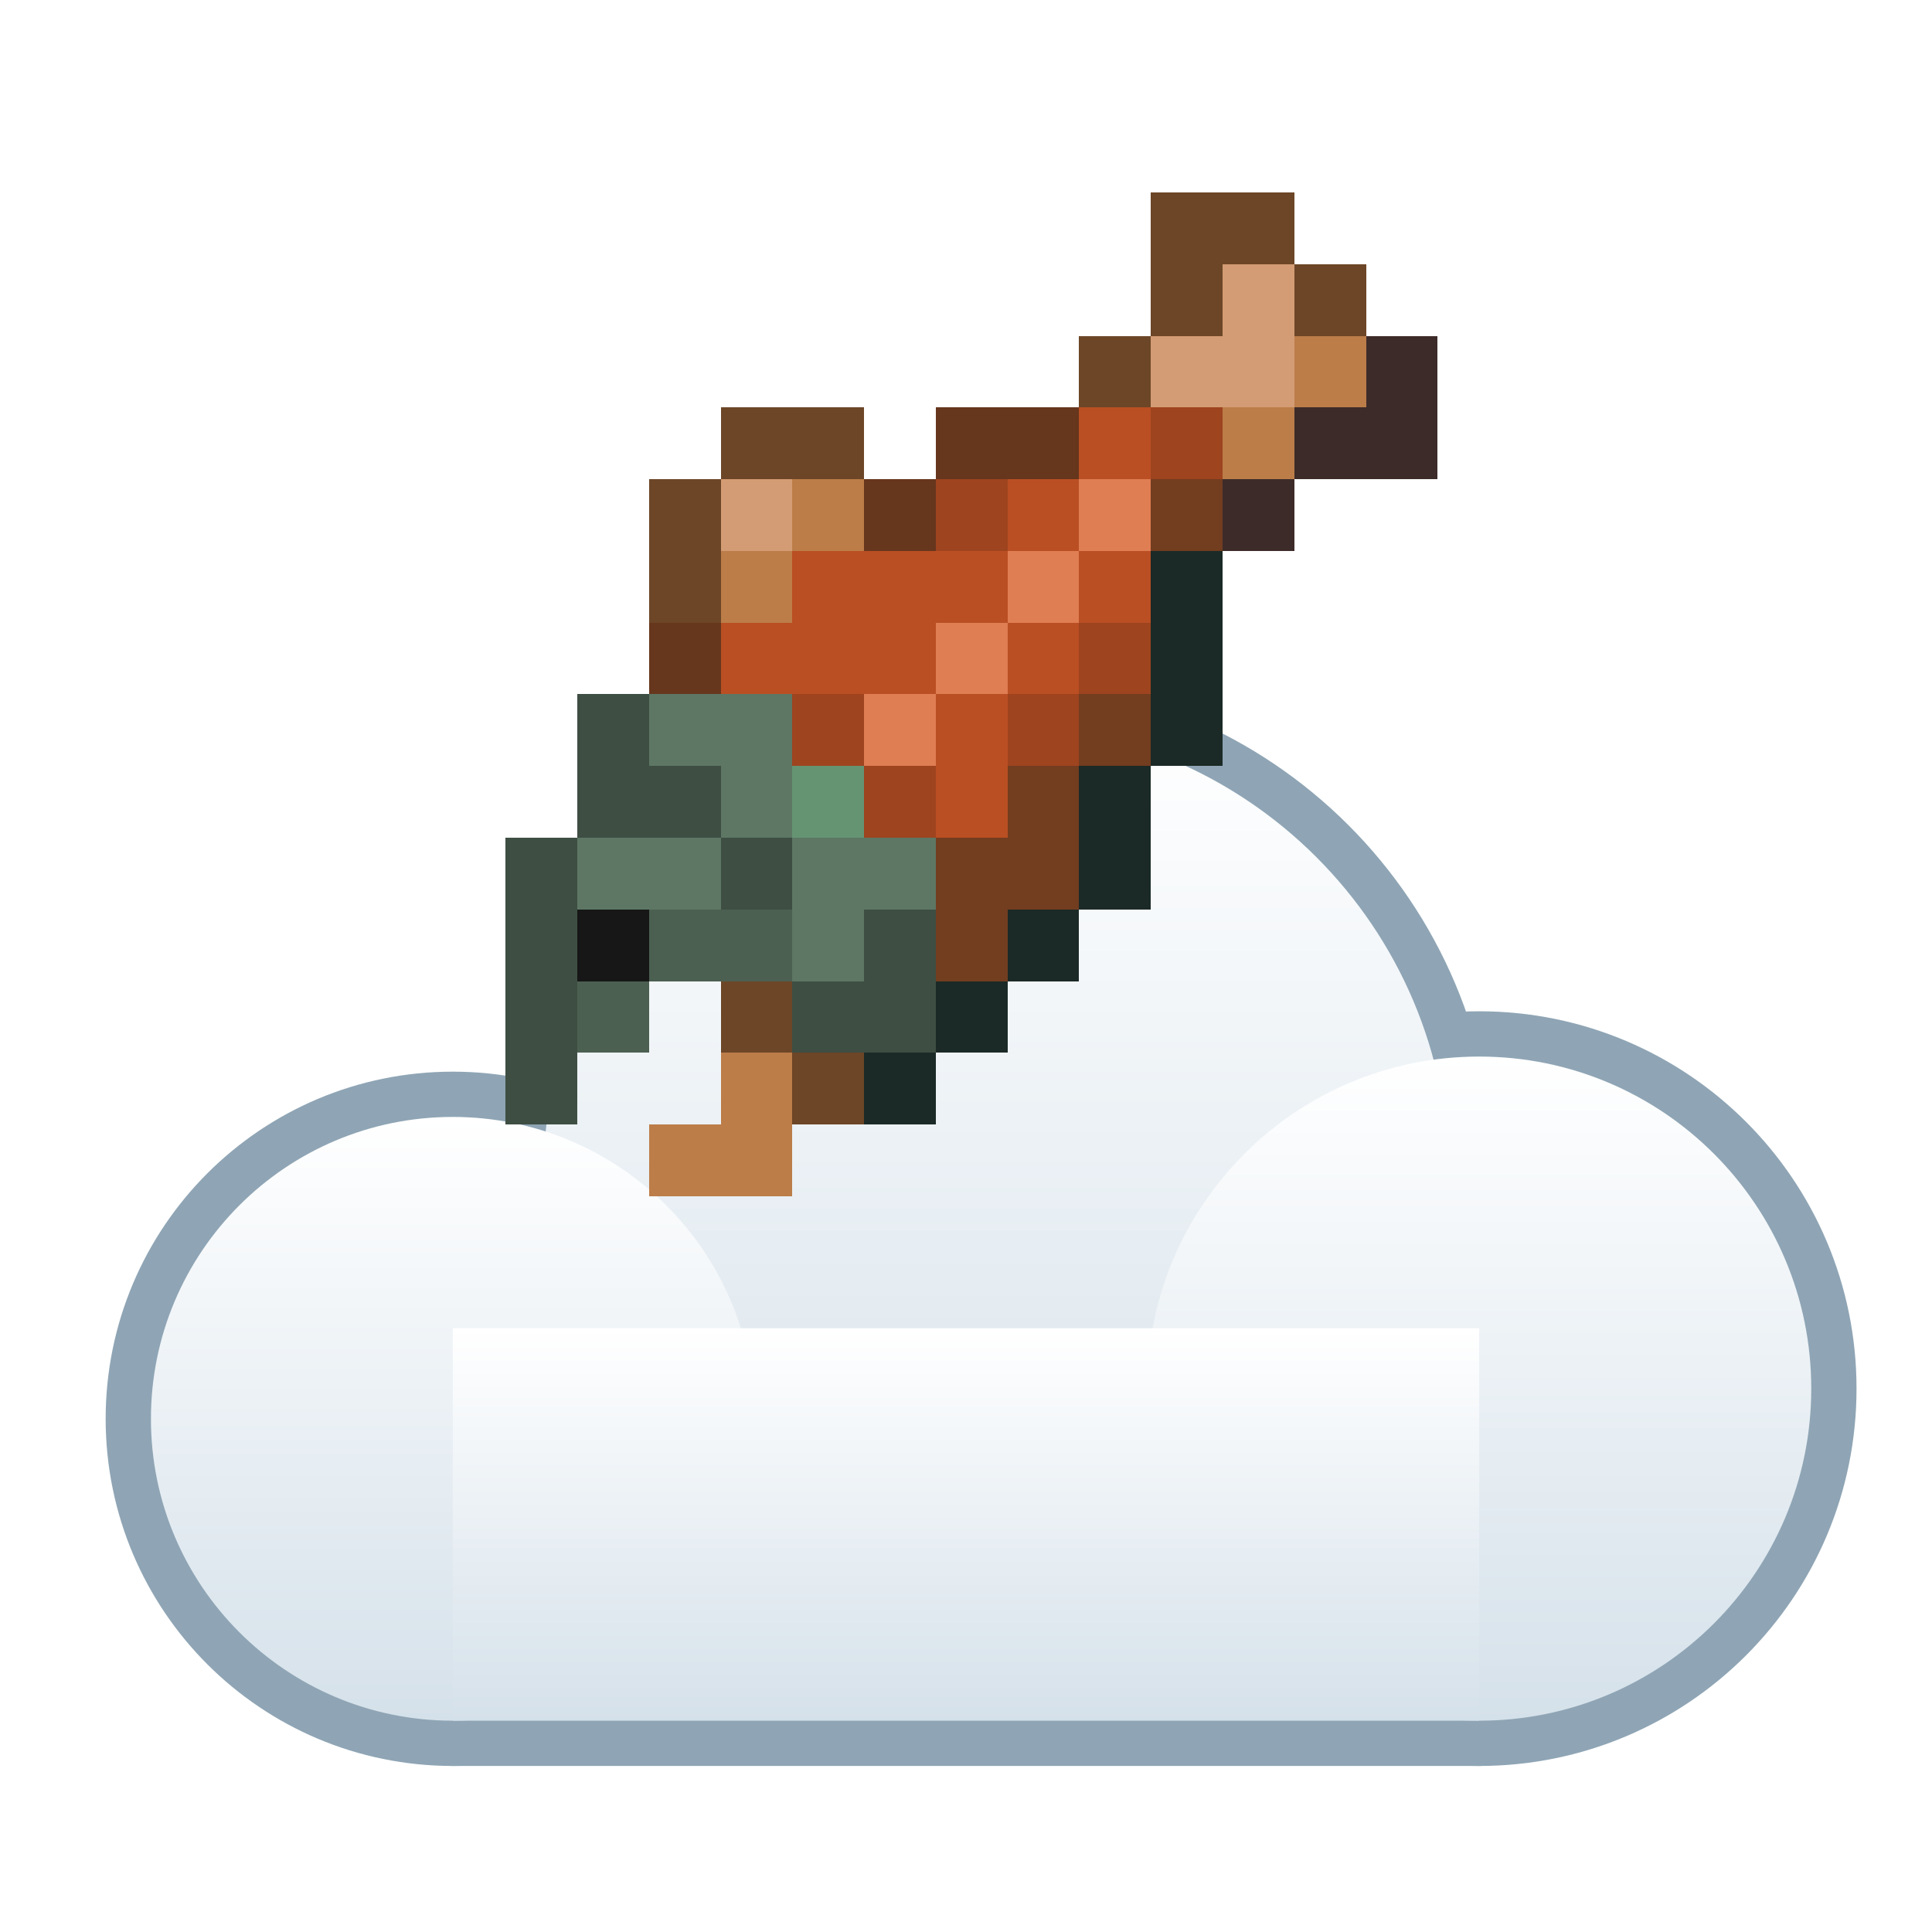
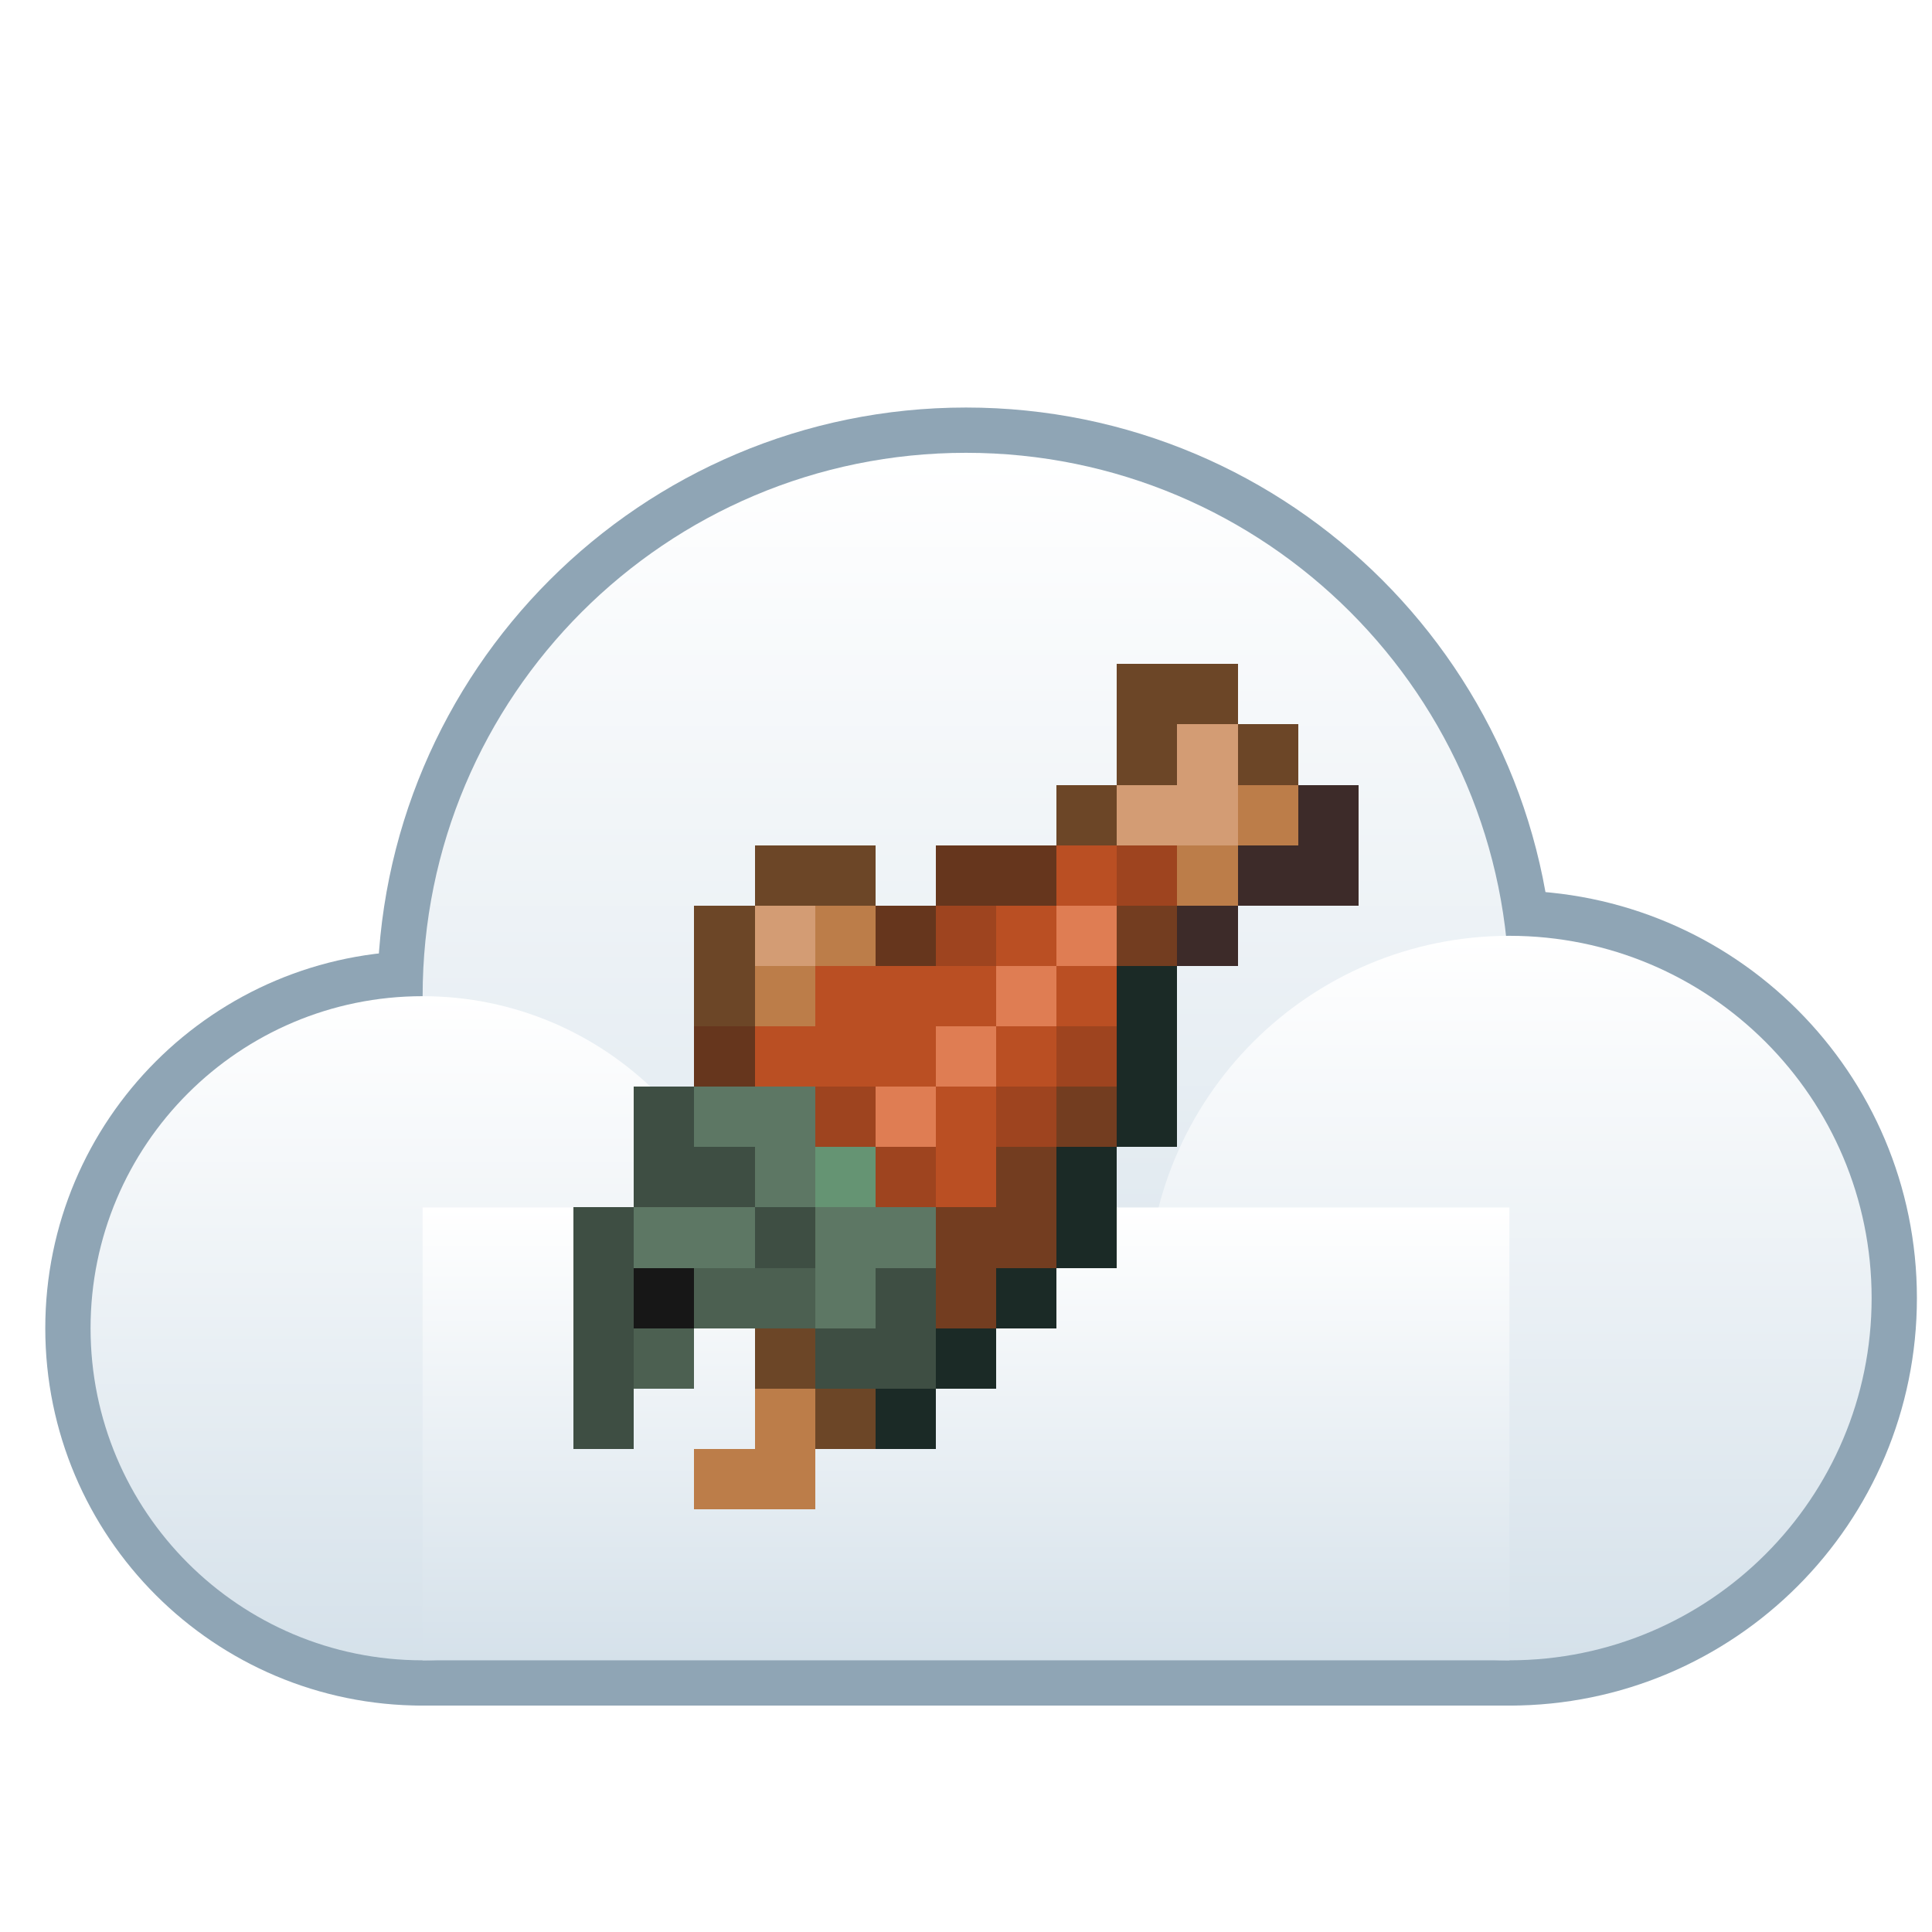
<svg xmlns="http://www.w3.org/2000/svg" viewBox="0 0 64 64" width="64" height="64">
  <defs>
    <linearGradient id="sky" x1="0" y1="0" x2="0" y2="1">
      <stop offset="0" stop-color="#ffffff" />
      <stop offset="1" stop-color="#d5e1ea" />
    </linearGradient>
  </defs>
  <g fill="#8fa5b5" stroke="#8fa5b5" stroke-width="3" stroke-linejoin="round">
-     <circle cx="33" cy="39" r="15" />
-     <circle cx="15" cy="47" r="10" />
-     <circle cx="49" cy="46" r="11" />
-     <rect x="15" y="44" width="34" height="13" />
+     <circle cx="32" cy="33" r="18" />
+     <circle cx="14" cy="44" r="11" />
+     <circle cx="50" cy="43" r="12" />
+     <rect x="14" y="40" width="36" height="15" />
  </g>
  <g fill="url(#sky)">
-     <circle cx="33" cy="39" r="15" />
-     <circle cx="15" cy="47" r="10" />
-     <circle cx="49" cy="46" r="11" />
-     <rect x="15" y="44" width="34" height="13" />
+     <circle cx="32" cy="33" r="18" />
+     <circle cx="14" cy="44" r="11" />
+     <circle cx="50" cy="43" r="12" />
+     <rect x="14" y="40" width="36" height="15" />
  </g>
-   <svg x="12" y="4" width="38" height="38" viewBox="0 0 16 16" shape-rendering="crispEdges">
+   <svg x="15" y="20" width="32" height="32" viewBox="0 0 16 16" shape-rendering="crispEdges">
    <path fill="#171717" d="M3 11h1v1h-1z" />
    <path fill="#1b2a26" d="M11 6h1v1h-1zM11 7h1v1h-1zM11 8h1v1h-1zM10 9h1v1h-1zM10 10h1v1h-1zM9 11h1v1h-1zM8 12h1v1h-1zM7 13h1v1h-1z" />
    <path fill="#3d2b29" d="M14 3h1v1h-1zM13 4h2v1h-2zM12 5h1v1h-1z" />
    <path fill="#3e4e43" d="M3 8h1v1h-1zM3 9h2v1h-2zM2 10h1v1h-1zM5 10h1v1h-1zM2 11h1v1h-1zM7 11h1v1h-1zM2 12h1v1h-1zM6 12h2v1h-2zM2 13h1v1h-1z" />
    <path fill="#4c6051" d="M4 11h2v1h-2zM3 12h1v1h-1z" />
    <path fill="#5d7764" d="M4 8h2v1h-2zM5 9h1v1h-1zM3 10h2v1h-2zM6 10h2v1h-2zM6 11h1v1h-1z" />
    <path fill="#659473" d="M6 9h1v1h-1z" />
    <path fill="#66361d" d="M8 4h2v1h-2zM7 5h1v1h-1zM4 7h1v1h-1z" />
    <path fill="#6c4627" d="M11 1h2v1h-2zM11 2h1v1h-1zM13 2h1v1h-1zM10 3h1v1h-1zM5 4h2v1h-2zM4 5h1v1h-1zM4 6h1v1h-1zM5 12h1v1h-1zM6 13h1v1h-1z" />
    <path fill="#733d20" d="M11 5h1v1h-1zM10 8h1v1h-1zM9 9h1v1h-1zM8 10h2v1h-2zM8 11h1v1h-1z" />
    <path fill="#9e441f" d="M11 4h1v1h-1zM8 5h1v1h-1zM10 7h1v1h-1zM6 8h1v1h-1zM9 8h1v1h-1zM7 9h1v1h-1z" />
    <path fill="#ba4f23" d="M10 4h1v1h-1zM9 5h1v1h-1zM6 6h3v1h-3zM10 6h1v1h-1zM5 7h3v1h-3zM9 7h1v1h-1zM8 8h1v1h-1zM8 9h1v1h-1z" />
    <path fill="#bc7d49" d="M13 3h1v1h-1zM12 4h1v1h-1zM6 5h1v1h-1zM5 6h1v1h-1zM5 13h1v1h-1zM4 14h2v1h-2z" />
    <path fill="#d39c74" d="M12 2h1v1h-1zM11 3h2v1h-2zM5 5h1v1h-1z" />
    <path fill="#df7d53" d="M10 5h1v1h-1zM9 6h1v1h-1zM8 7h1v1h-1zM7 8h1v1h-1z" />
  </svg>
</svg>
